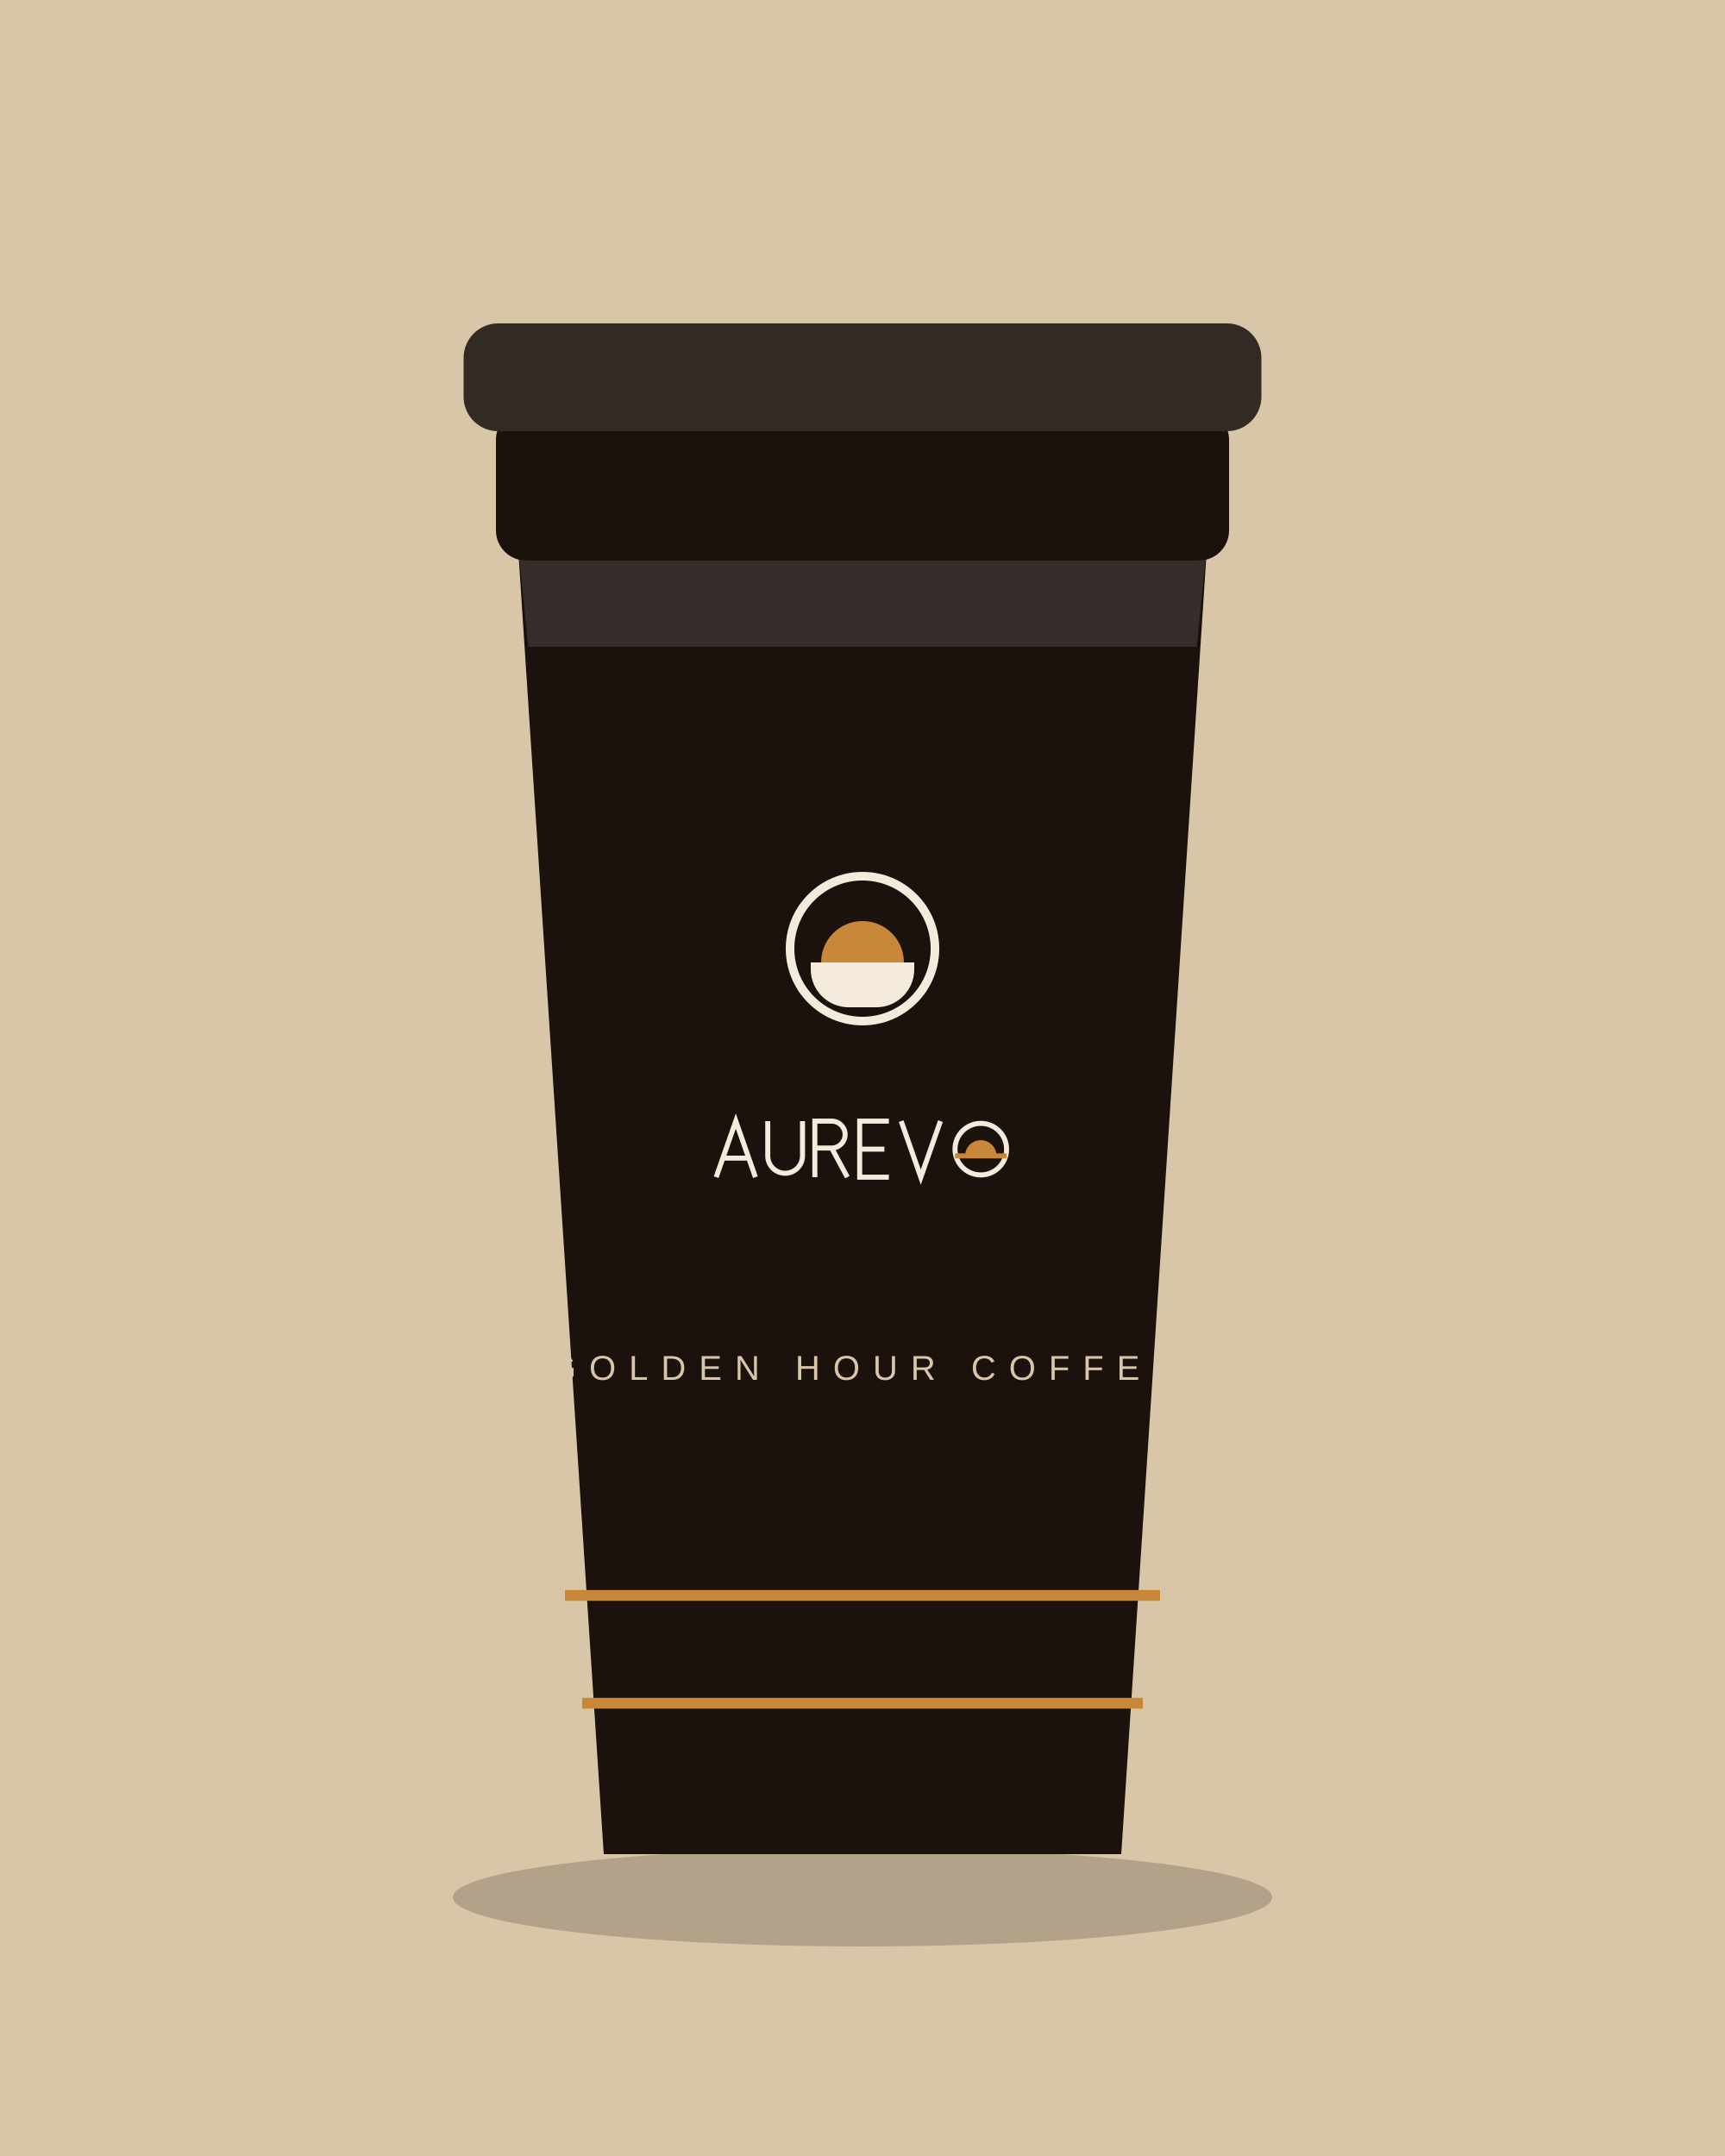
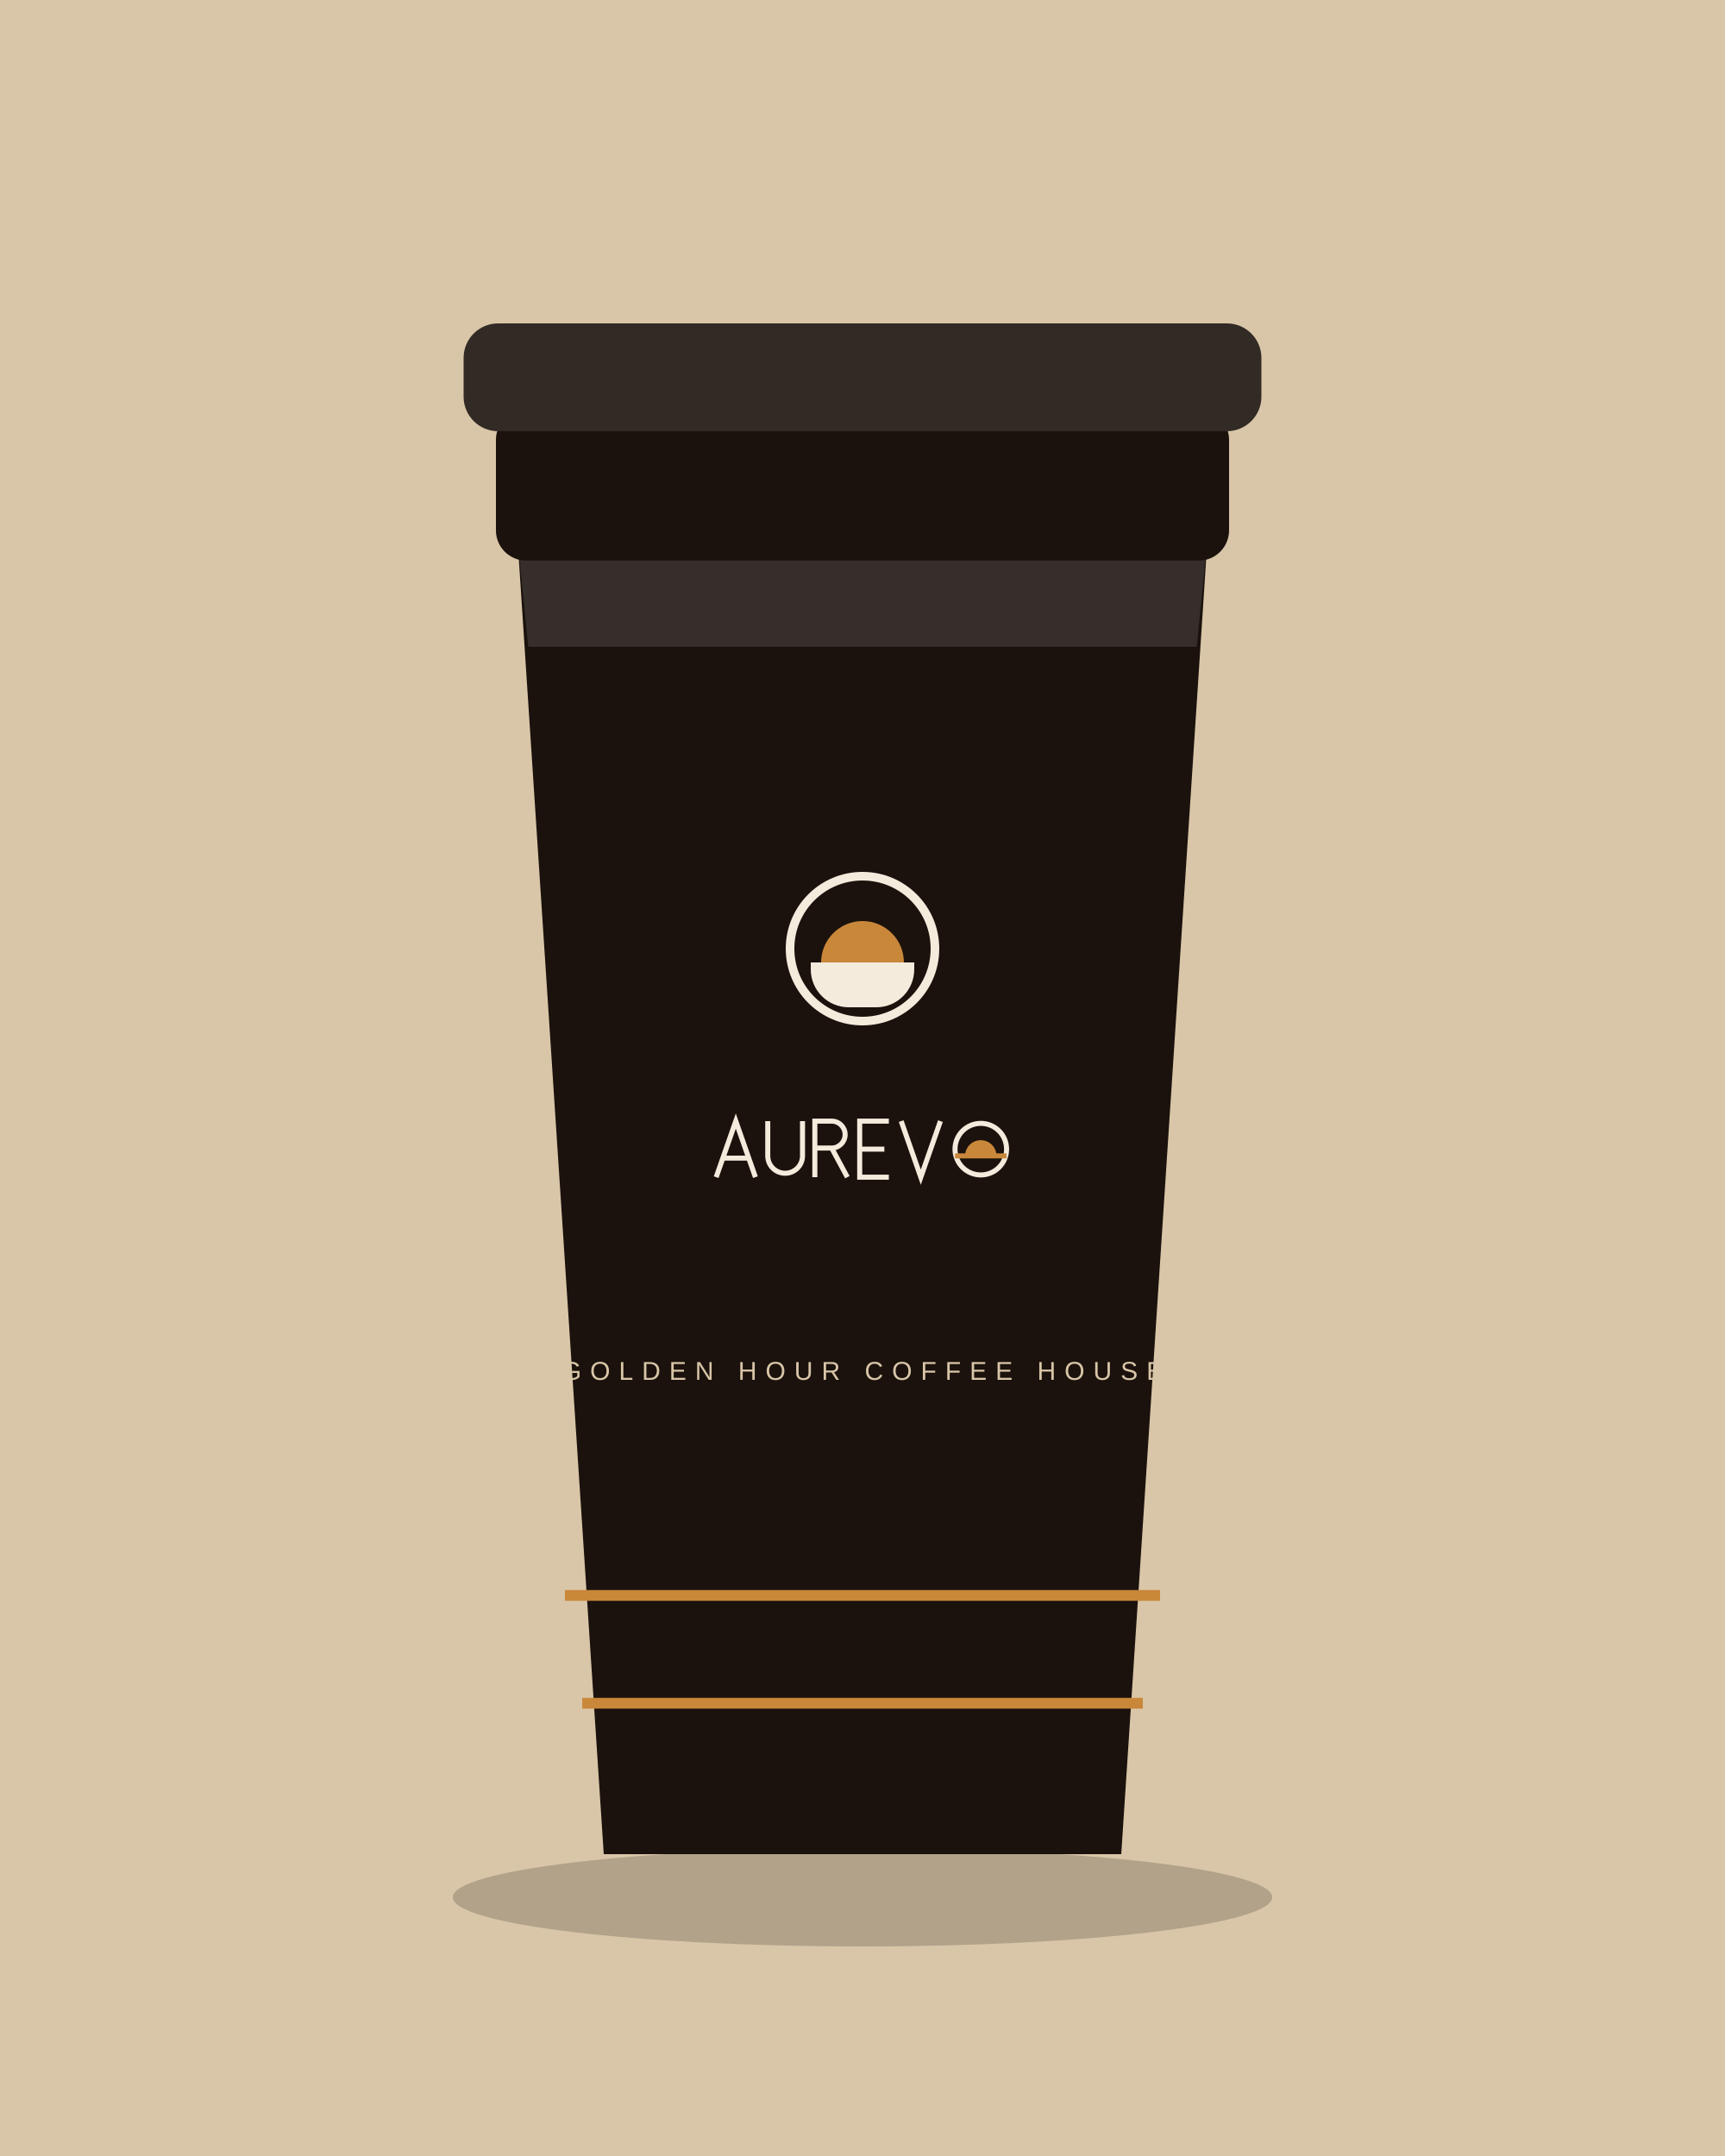
<svg xmlns="http://www.w3.org/2000/svg" viewBox="0 0 800 1000" width="800" height="1000" role="img">
  <rect width="800" height="1000" fill="#D9C6A8" />
  <ellipse cx="400" cy="880" rx="190" ry="22.8" fill="#000" opacity="0.18" />
  <path d="M240 250 H560 L520 860 H280 Z" fill="#1B120D" />
  <path d="M240 250 H560 L555 300 H245 Z" fill="#362e2a" />
  <rect x="230" y="190" width="340" height="70" rx="14" fill="#1B120D" />
  <rect x="215" y="150" width="370" height="50" rx="16" fill="#322a25" />
  <g transform="translate(332.14 520)">
    <g transform="translate(0 0) scale(0.26)">
      <path transform="translate(0 0)" d="M0 100 L35 0 L70 100 M12 66 H58" fill="none" stroke="#F4EBDD" stroke-width="9" stroke-linejoin="miter" stroke-linecap="butt" />
      <path transform="translate(92 0)" d="M0 0 V62 A31 31 0 0 0 62 62 V0" fill="none" stroke="#F4EBDD" stroke-width="9" stroke-linejoin="miter" stroke-linecap="butt" />
      <path transform="translate(176 0)" d="M0 100 V0 H30 A24 24 0 0 1 30 48 H0 M30 48 L58 100" fill="none" stroke="#F4EBDD" stroke-width="9" stroke-linejoin="miter" stroke-linecap="butt" />
      <path transform="translate(256 0)" d="M52 0 H0 V100 H52 M0 50 H44" fill="none" stroke="#F4EBDD" stroke-width="9" stroke-linejoin="miter" stroke-linecap="butt" />
      <path transform="translate(330 0)" d="M0 0 L35 100 L70 0" fill="none" stroke="#F4EBDD" stroke-width="9" stroke-linejoin="miter" stroke-linecap="butt" />
      <g transform="translate(422 0)">
        <circle cx="50" cy="50" r="46" fill="none" stroke="#F4EBDD" stroke-width="9" />
        <path d="M4 62 H96" stroke="#C9873A" stroke-width="9" stroke-linecap="butt" />
        <path d="M22 62 A28 28 0 0 1 78 62 Z" fill="#C9873A" />
      </g>
    </g>
  </g>
  <g transform="translate(360 400) scale(0.8)">
    <g transform="scale(1)">
      <circle cx="50" cy="50" r="42" fill="none" stroke="#F4EBDD" stroke-width="5" />
      <path d="M26 58 A24 24 0 0 1 74 58 Z" fill="#C9873A" />
      <path d="M20 58 H80 V62 A22 22 0 0 1 58 84 H42 A22 22 0 0 1 20 62 Z" fill="#F4EBDD" />
    </g>
  </g>
  <path d="M262 740 H538 M270 790 H530" stroke="#C9873A" stroke-width="5" />
-   <text x="400" y="640" text-anchor="middle" font-family="'Helvetica Neue', Arial, sans-serif" font-size="16" letter-spacing="6" fill="#D9C6A8">GOLDEN HOUR COFFEE</text>
+   <text x="400" y="640" text-anchor="middle" font-family="'Helvetica Neue', Arial, sans-serif" font-size="12" letter-spacing="4" fill="#D9C6A8">GOLDEN HOUR COFFEE HOUSE</text>
</svg>
